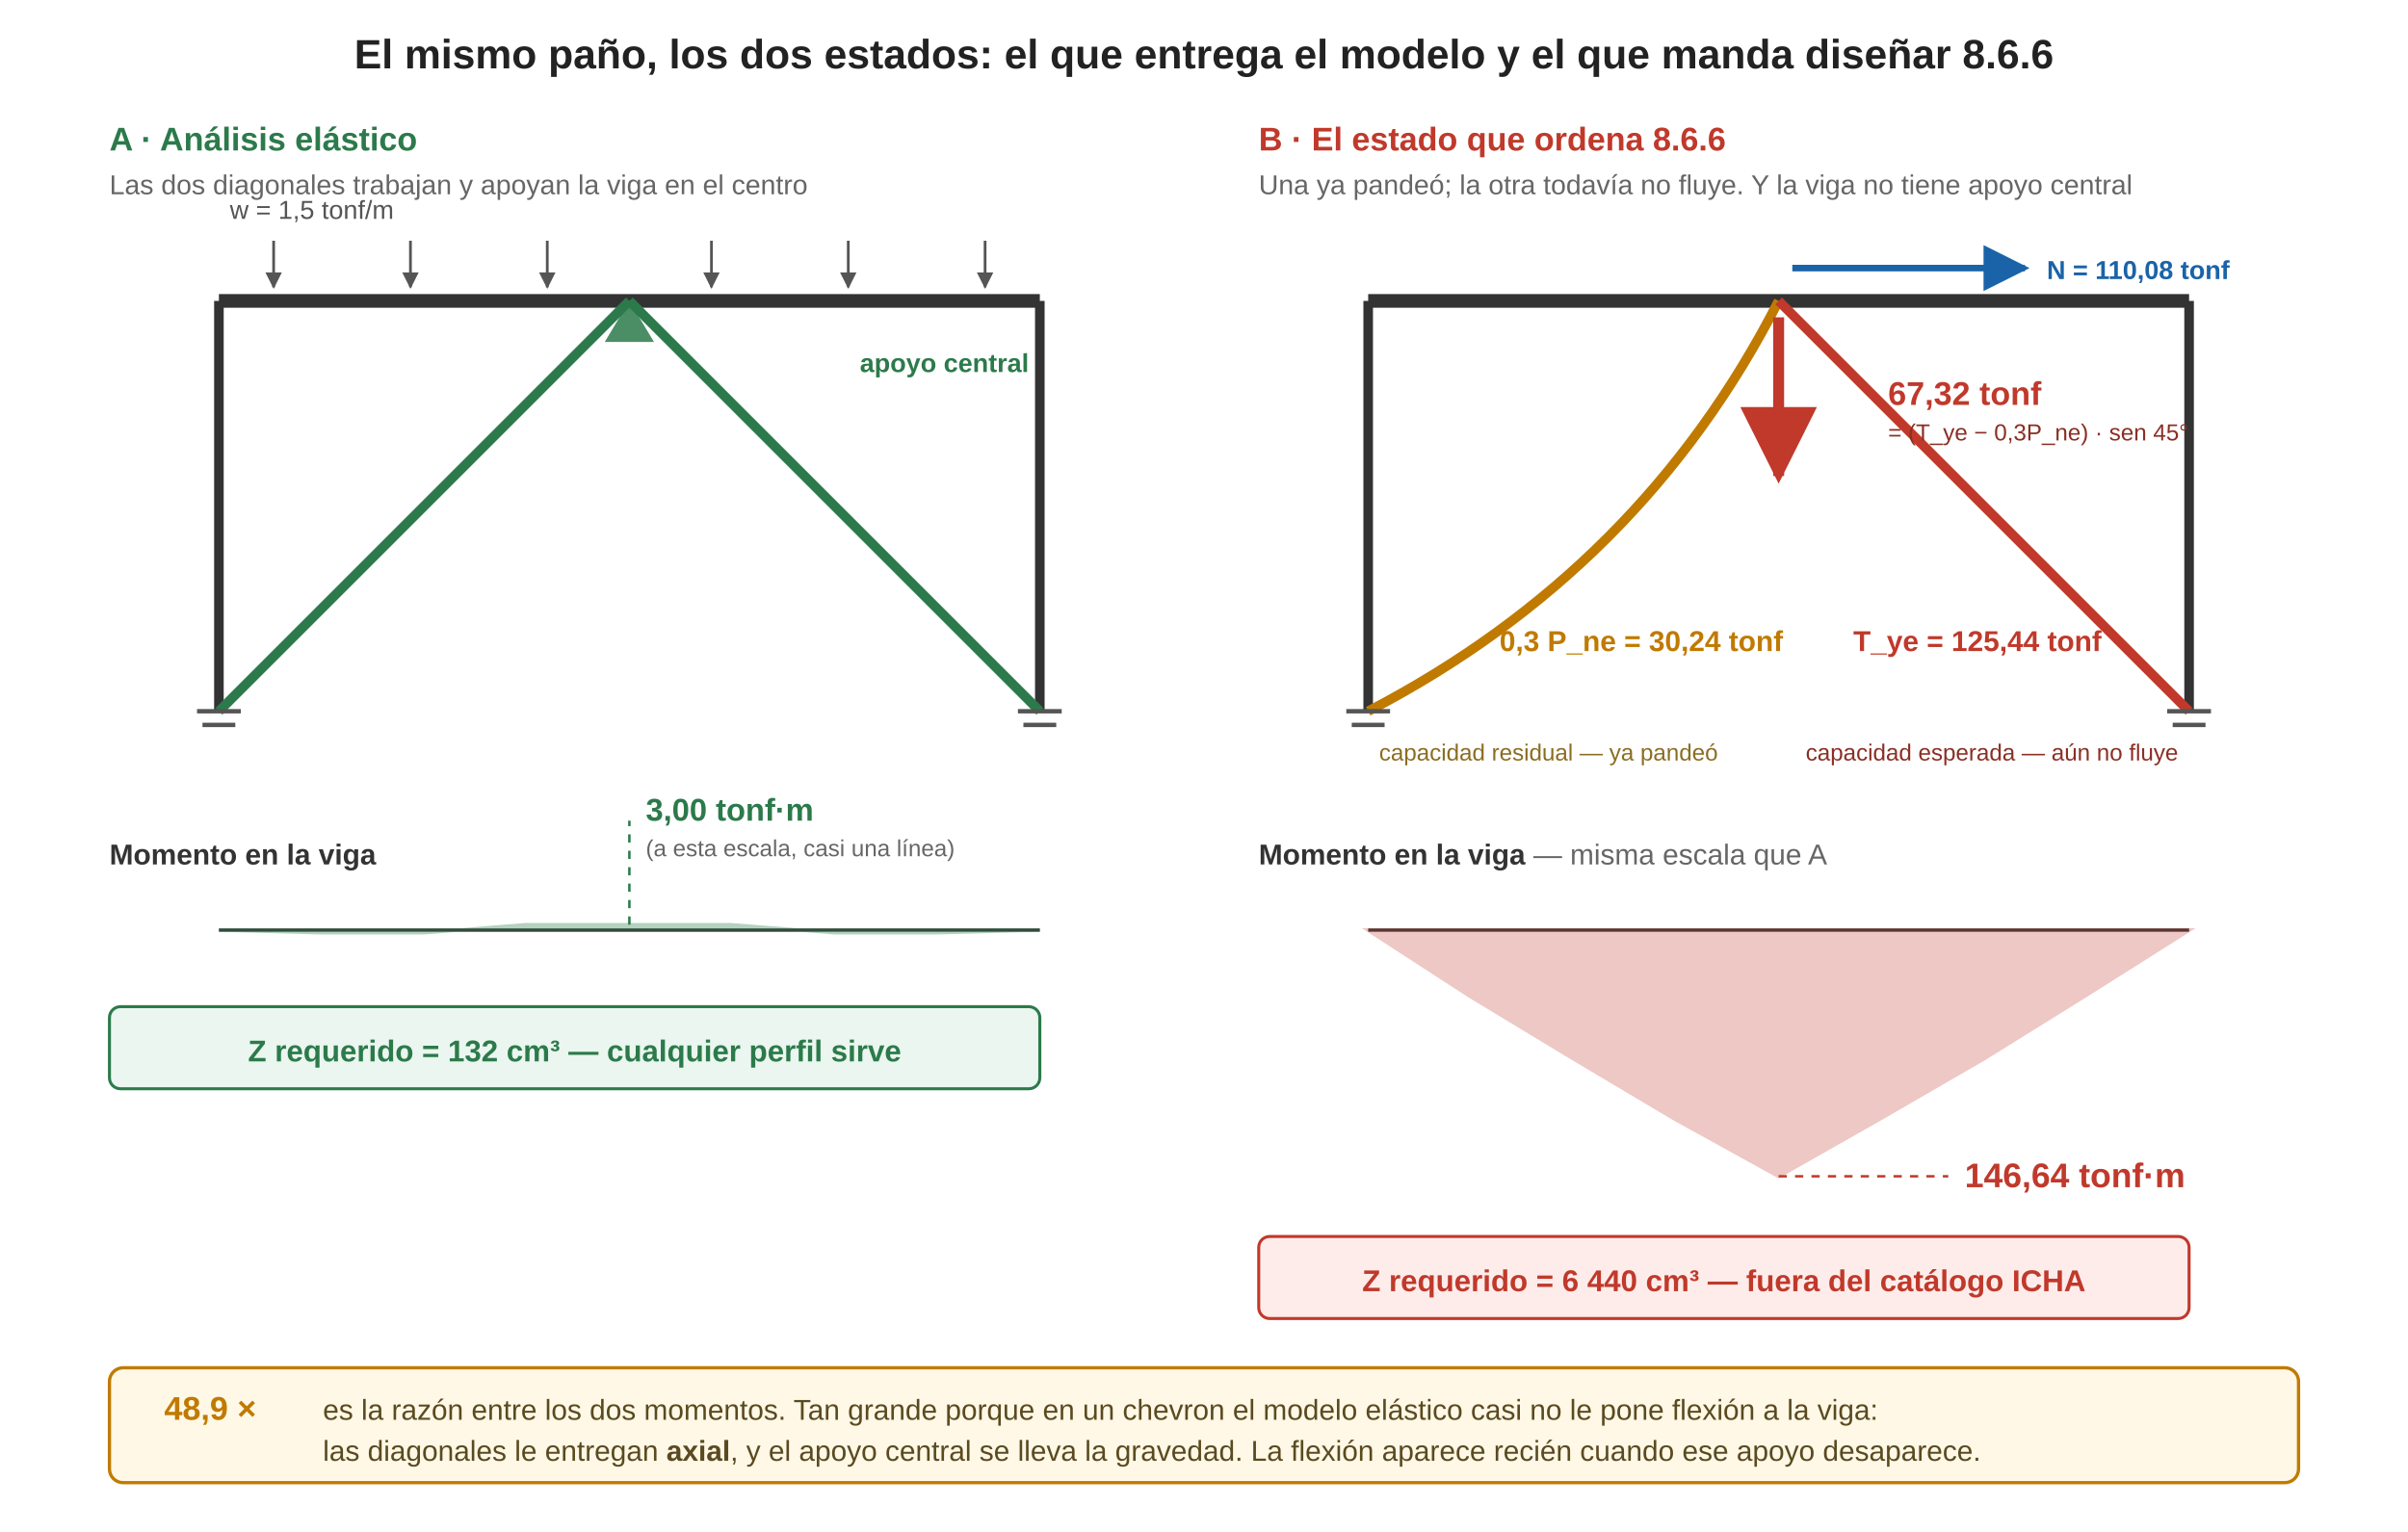
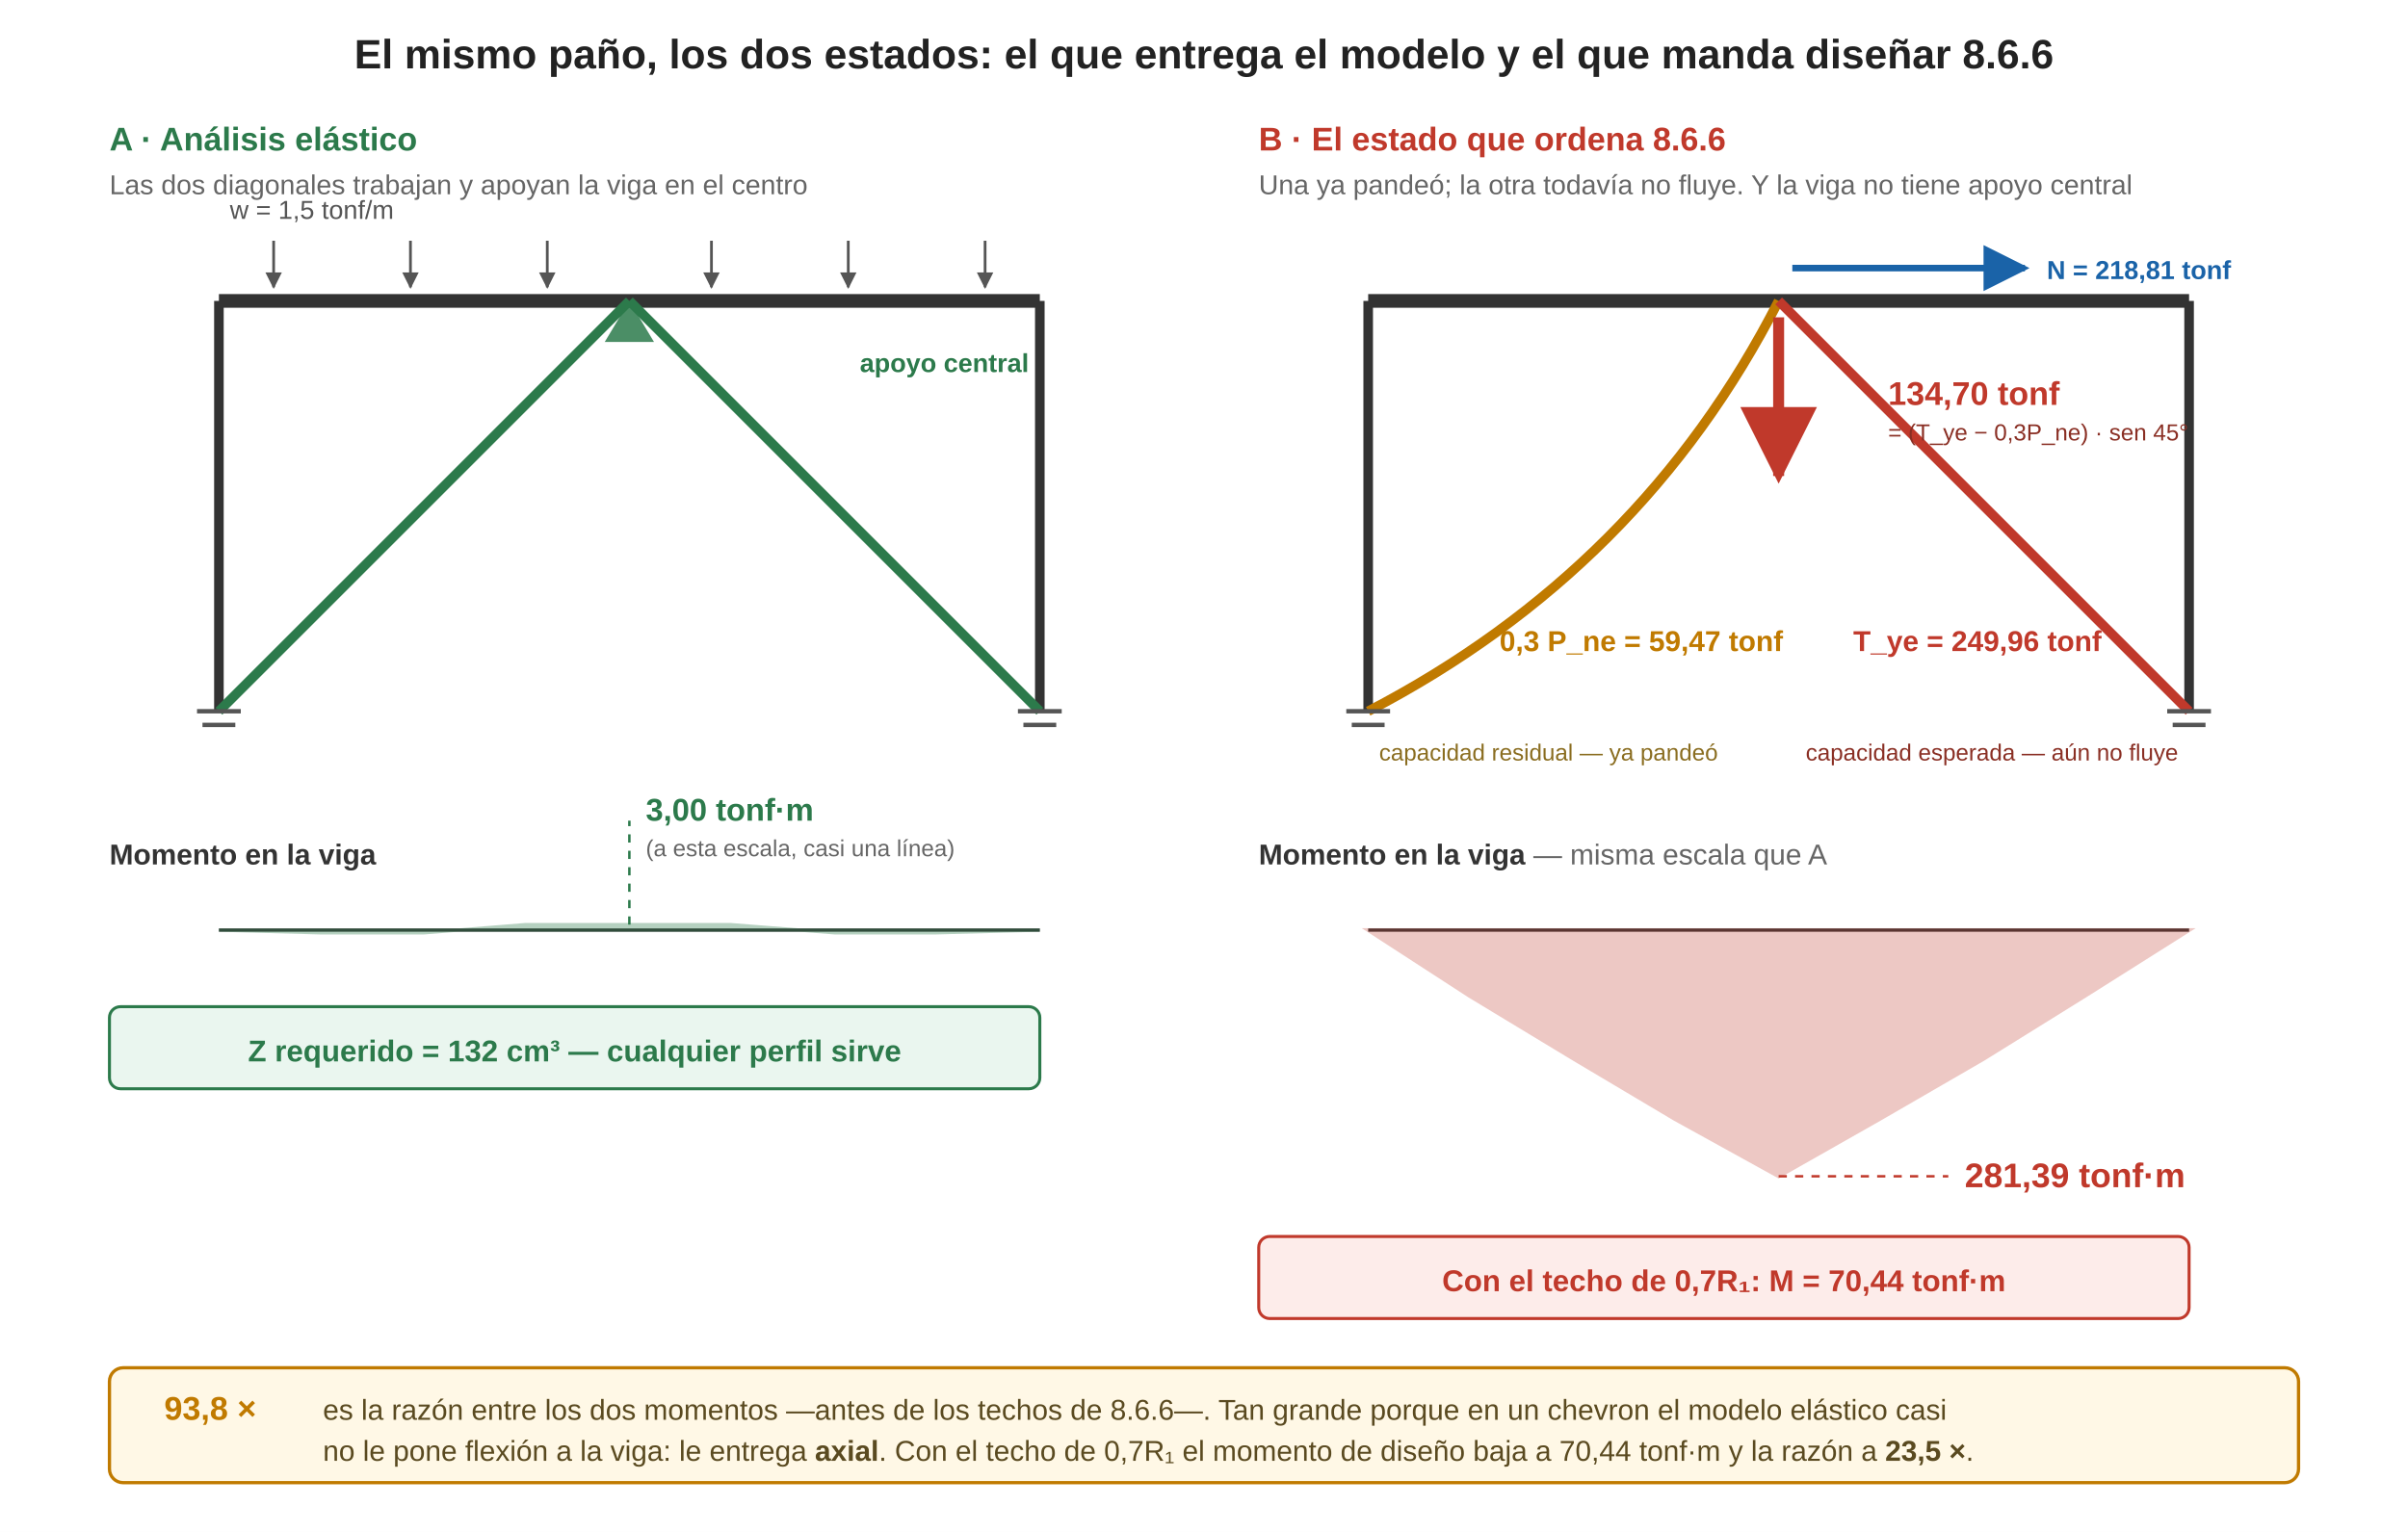
<svg xmlns="http://www.w3.org/2000/svg" viewBox="0 0 880 560" font-family="Segoe UI, Arial, sans-serif">
  <defs>
    <marker id="ar" viewBox="0 0 10 10" refX="9" refY="5" markerWidth="6" markerHeight="6" orient="auto-start-reverse">
      <path d="M0,0 L10,5 L0,10 z" fill="#555" />
    </marker>
    <marker id="rd" viewBox="0 0 10 10" refX="9" refY="5" markerWidth="7" markerHeight="7" orient="auto">
      <path d="M0,0 L10,5 L0,10 z" fill="#c0392b" />
    </marker>
    <marker id="bl" viewBox="0 0 10 10" refX="9" refY="5" markerWidth="7" markerHeight="7" orient="auto">
      <path d="M0,0 L10,5 L0,10 z" fill="#1a63a8" />
    </marker>
  </defs>
  <rect width="880" height="560" fill="#ffffff" />
  <text x="440" y="25" font-size="15" text-anchor="middle" fill="#222" font-weight="bold">El mismo paño, los dos estados: el que entrega el modelo y el que manda diseñar 8.6.6</text>
  <text x="40" y="55" font-size="12" fill="#2c7a4b" font-weight="bold">A · Análisis elástico</text>
  <text x="40" y="71" font-size="10" fill="#666">Las dos diagonales trabajan y apoyan la viga en el centro</text>
  <line x1="80" y1="110" x2="380" y2="110" stroke="#333" stroke-width="5" />
  <line x1="80" y1="110" x2="80" y2="260" stroke="#333" stroke-width="3.5" />
  <line x1="380" y1="110" x2="380" y2="260" stroke="#333" stroke-width="3.5" />
  <line x1="80" y1="260" x2="230" y2="110" stroke="#2c7a4b" stroke-width="3.5" />
  <line x1="380" y1="260" x2="230" y2="110" stroke="#2c7a4b" stroke-width="3.5" />
  <path d="M72 260 l16 0 M74 265 l12 0" stroke="#555" stroke-width="1.6" />
  <path d="M372 260 l16 0 M374 265 l12 0" stroke="#555" stroke-width="1.6" />
  <path d="M230 110 l-9 15 l18 0 z" fill="#2c7a4b" opacity="0.85" />
  <text x="376" y="136" font-size="9.5" text-anchor="end" fill="#2c7a4b" font-weight="bold">apoyo central</text>
  <g stroke="#555" stroke-width="1">
    <line x1="100" y1="88" x2="100" y2="105" marker-end="url(#ar)" />
    <line x1="150" y1="88" x2="150" y2="105" marker-end="url(#ar)" />
    <line x1="200" y1="88" x2="200" y2="105" marker-end="url(#ar)" />
    <line x1="260" y1="88" x2="260" y2="105" marker-end="url(#ar)" />
    <line x1="310" y1="88" x2="310" y2="105" marker-end="url(#ar)" />
    <line x1="360" y1="88" x2="360" y2="105" marker-end="url(#ar)" />
  </g>
  <text x="84" y="80" font-size="9.5" fill="#555">w = 1,5 tonf/m</text>
  <text x="40" y="316" font-size="10.5" fill="#333" font-weight="bold">Momento en la viga</text>
  <line x1="80" y1="340" x2="380" y2="340" stroke="#333" stroke-width="1.2" />
  <path d="M80 340 L117 341 L155 341 L192 338 L230 338 L267 338 L305 341 L342 341 L380 340 Z" fill="#2c7a4b" opacity="0.35" stroke="#2c7a4b" stroke-width="1.2" />
  <line x1="230" y1="338" x2="230" y2="300" stroke="#2c7a4b" stroke-width="0.9" stroke-dasharray="3 3" />
  <text x="236" y="300" font-size="11.5" fill="#2c7a4b" font-weight="bold">3,00 tonf·m</text>
  <text x="236" y="313" font-size="8.5" fill="#666">(a esta escala, casi una línea)</text>
  <rect x="40" y="368" width="340" height="30" rx="4" fill="#eaf6ef" stroke="#2c7a4b" stroke-width="1.1" />
  <text x="210" y="388" font-size="11" text-anchor="middle" fill="#2c7a4b" font-weight="bold">Z requerido = 132 cm³ — cualquier perfil sirve</text>
  <text x="460" y="55" font-size="12" fill="#c0392b" font-weight="bold">B · El estado que ordena 8.6.6</text>
  <text x="460" y="71" font-size="10" fill="#666">Una ya pandeó; la otra todavía no fluye. Y la viga no tiene apoyo central</text>
  <line x1="500" y1="110" x2="800" y2="110" stroke="#333" stroke-width="5" />
  <line x1="500" y1="110" x2="500" y2="260" stroke="#333" stroke-width="3.5" />
  <line x1="800" y1="110" x2="800" y2="260" stroke="#333" stroke-width="3.5" />
  <path d="M500 260 Q600 208 650 110" fill="none" stroke="#c07a00" stroke-width="3.5" />
  <line x1="800" y1="260" x2="650" y2="110" stroke="#c0392b" stroke-width="3.5" />
  <path d="M492 260 l16 0 M494 265 l12 0" stroke="#555" stroke-width="1.6" />
  <path d="M792 260 l16 0 M794 265 l12 0" stroke="#555" stroke-width="1.6" />
-   <text x="548" y="238" font-size="10.5" fill="#c07a00" font-weight="bold">0,3 P_ne = 30,24 tonf</text>
+   <text x="548" y="238" font-size="10.5" fill="#c07a00" font-weight="bold">0,3 P_ne = 59,47 tonf</text>
  <text x="504" y="278" font-size="8.5" fill="#8a6d20">capacidad residual — ya pandeó</text>
-   <text x="768" y="238" font-size="10.5" text-anchor="end" fill="#c0392b" font-weight="bold">T_ye = 125,44 tonf</text>
+   <text x="768" y="238" font-size="10.5" text-anchor="end" fill="#c0392b" font-weight="bold">T_ye = 249,96 tonf</text>
  <text x="796" y="278" font-size="8.5" text-anchor="end" fill="#8a2f24">capacidad esperada — aún no fluye</text>
  <line x1="650" y1="116" x2="650" y2="174" stroke="#c0392b" stroke-width="4" marker-end="url(#rd)" />
-   <text x="690" y="148" font-size="12" fill="#c0392b" font-weight="bold">67,32 tonf</text>
+   <text x="690" y="148" font-size="12" fill="#c0392b" font-weight="bold">134,70 tonf</text>
  <text x="690" y="161" font-size="8.5" fill="#8a2f24">= (T_ye − 0,3P_ne) · sen 45°</text>
  <line x1="655" y1="98" x2="740" y2="98" stroke="#1a63a8" stroke-width="2.4" marker-end="url(#bl)" />
-   <text x="748" y="102" font-size="9.5" fill="#1a63a8" font-weight="bold">N = 110,08 tonf</text>
+   <text x="748" y="102" font-size="9.5" fill="#1a63a8" font-weight="bold">N = 218,81 tonf</text>
  <text x="460" y="316" font-size="10.5" fill="#333" font-weight="bold">Momento en la viga <tspan font-weight="normal" fill="#666">— misma escala que A</tspan>
  </text>
  <line x1="500" y1="340" x2="800" y2="340" stroke="#333" stroke-width="1.2" />
  <path d="M500 340 L537 364 L575 387 L612 409 L650 430 L687 409 L725 387 L762 364 L800 340 Z" fill="#c0392b" opacity="0.28" stroke="#c0392b" stroke-width="1.4" />
  <line x1="650" y1="430" x2="712" y2="430" stroke="#c0392b" stroke-width="0.9" stroke-dasharray="3 3" />
-   <text x="718" y="434" font-size="12.5" fill="#c0392b" font-weight="bold">146,64 tonf·m</text>
+   <text x="718" y="434" font-size="12.5" fill="#c0392b" font-weight="bold">281,39 tonf·m</text>
  <rect x="460" y="452" width="340" height="30" rx="4" fill="#fdecea" stroke="#c0392b" stroke-width="1.1" />
-   <text x="630" y="472" font-size="11" text-anchor="middle" fill="#c0392b" font-weight="bold">Z requerido = 6 440 cm³ — fuera del catálogo ICHA</text>
+   <text x="630" y="472" font-size="11" text-anchor="middle" fill="#c0392b" font-weight="bold">Con el techo de 0,7R₁: M = 70,44 tonf·m</text>
  <rect x="40" y="500" width="800" height="42" rx="5" fill="#fff8e6" stroke="#c07a00" stroke-width="1.2" />
-   <text x="60" y="519" font-size="12" fill="#c07a00" font-weight="bold">48,9 ×</text>
-   <text x="118" y="519" font-size="10.5" fill="#5a4a20">es la razón entre los dos momentos. Tan grande porque en un chevron el modelo elástico casi no le pone flexión a la viga:</text>
-   <text x="118" y="534" font-size="10.5" fill="#5a4a20">las diagonales le entregan <tspan font-weight="bold">axial</tspan>, y el apoyo central se lleva la gravedad. La flexión aparece recién cuando ese apoyo desaparece.</text>
+   <text x="60" y="519" font-size="12" fill="#c07a00" font-weight="bold">93,8 ×</text>
+   <text x="118" y="519" font-size="10.5" fill="#5a4a20">es la razón entre los dos momentos —antes de los techos de 8.6.6—. Tan grande porque en un chevron el modelo elástico casi</text>
+   <text x="118" y="534" font-size="10.5" fill="#5a4a20">no le pone flexión a la viga: le entrega <tspan font-weight="bold">axial</tspan>. Con el techo de 0,7R₁ el momento de diseño baja a 70,44 tonf·m y la razón a <tspan font-weight="bold">23,5 ×</tspan>.</text>
</svg>
